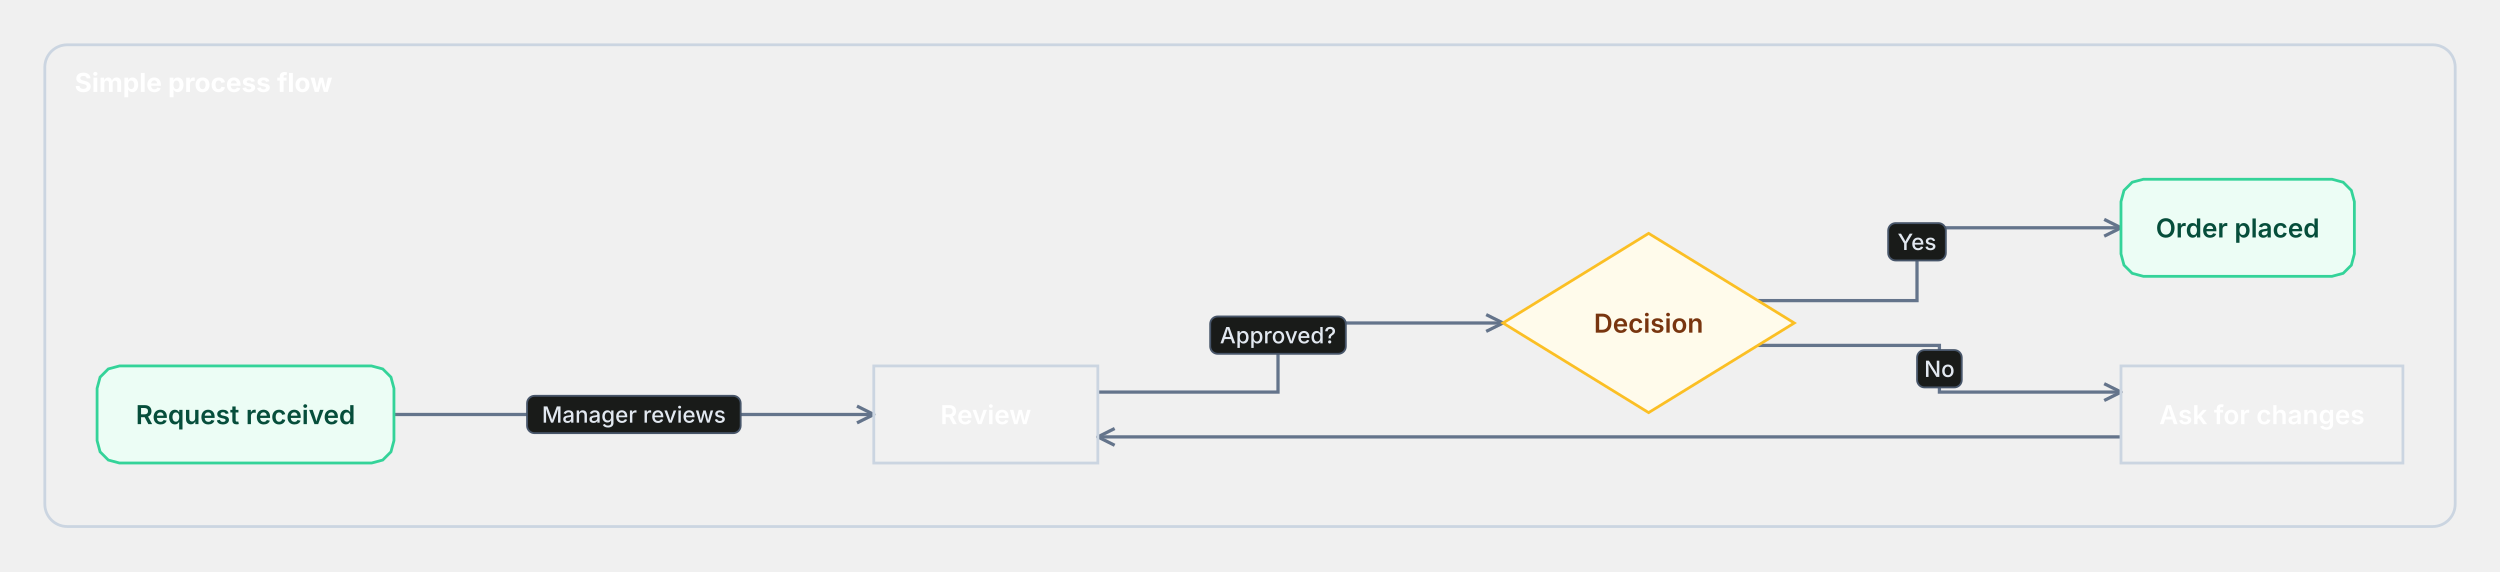
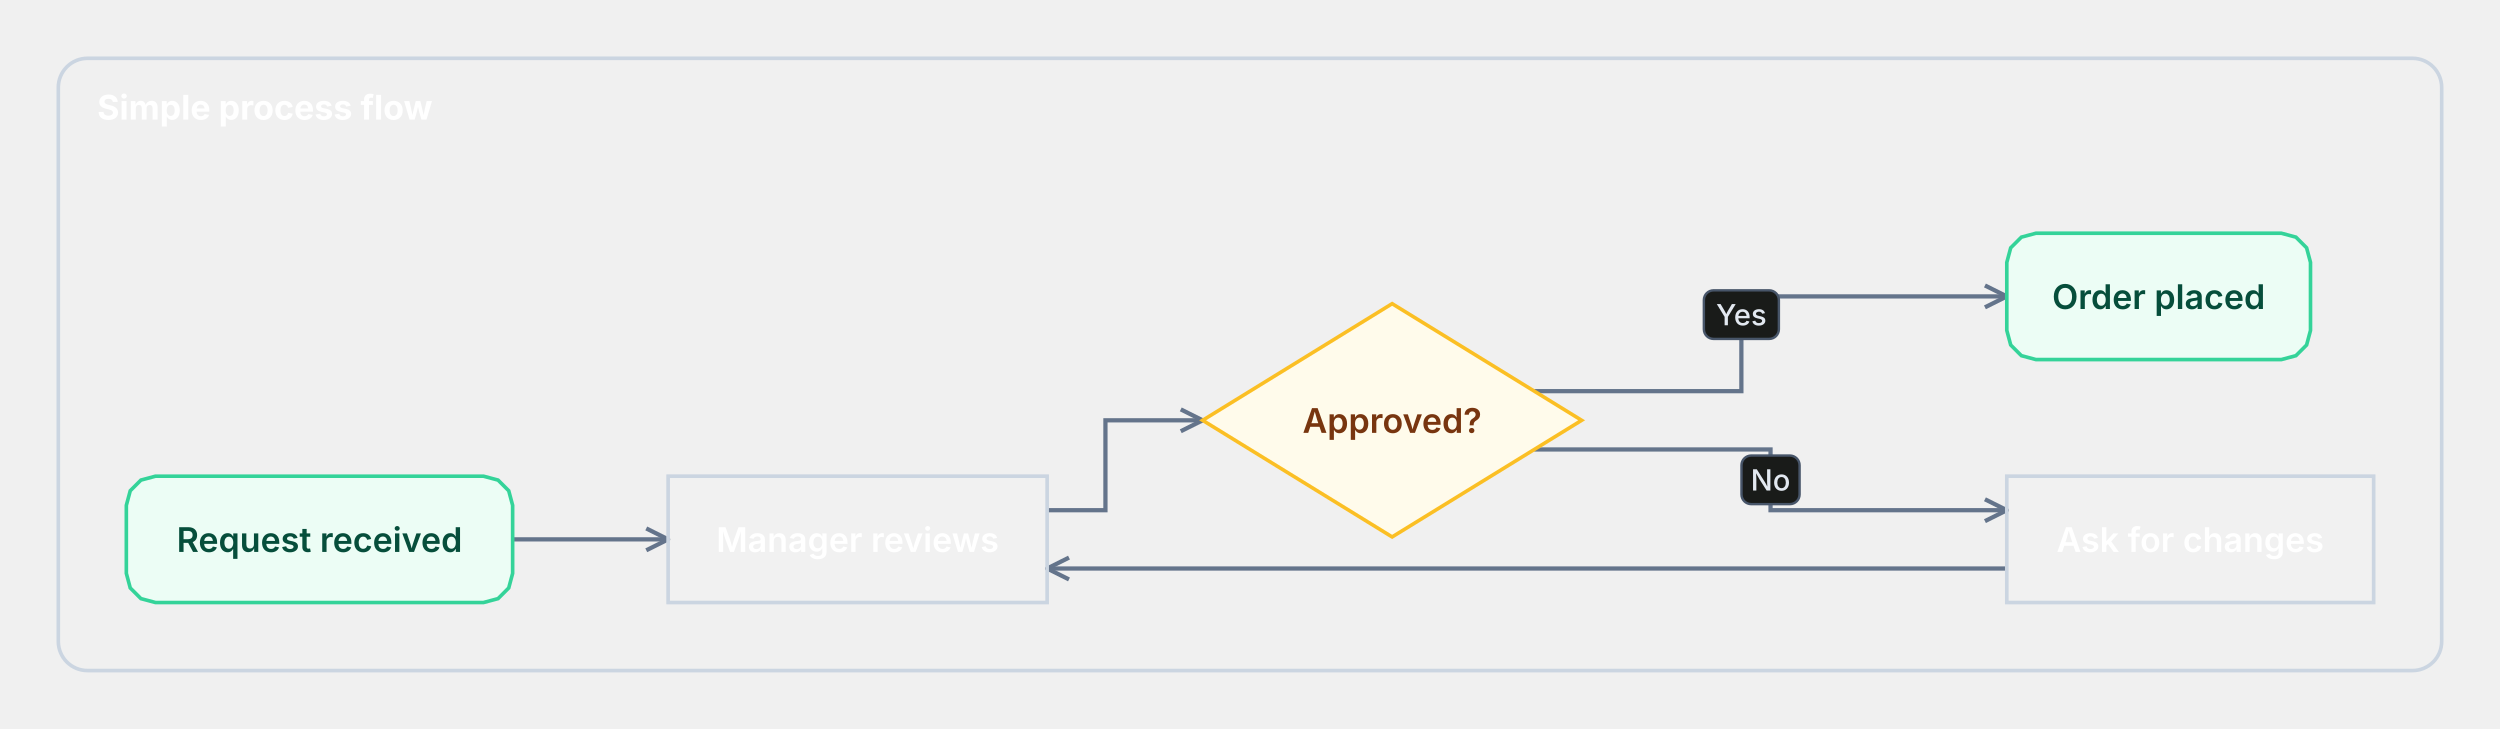
- <svg xmlns="http://www.w3.org/2000/svg" viewBox="-24 -24 1339 306" width="1339" height="306" data-openflowkit-document="template-simple-process" data-page="page-1" data-theme="dark" data-pixel-ratio="1">
-   <g data-node-id="dsl-1365sm0" transform="matrix(1 0 0 1 0 0)">
-     <rect x="0" y="0" width="1291" height="258" rx="12" fill="rgba(241,245,249,0.08)" stroke="#cbd5e1" stroke-width="1.5" />
+ <svg xmlns="http://www.w3.org/2000/svg" viewBox="-24 -24 1029 300" width="1029" height="300" data-openflowkit-document="template-simple-process" data-page="page-1" data-theme="dark" data-pixel-ratio="1">
+   <g data-node-id="dsl-228yzu" transform="matrix(1 0 0 1 0 0)">
+     <rect x="0" y="0" width="981" height="252" rx="12" fill="rgba(241,245,249,0.08)" stroke="#cbd5e1" stroke-width="1.5" />
    <g>
      <text x="16" y="20" text-anchor="start" dominant-baseline="middle" fill="#ffffff" font-family="Inter, ui-sans-serif, system-ui, sans-serif" font-size="14" font-weight="700">Simple process flow</text>
    </g>
  </g>
  <g data-connector-id="edge:request-&gt;review:1">
-     <path d="M187 198 L444 198" fill="none" stroke="#64748b" stroke-width="1.75" opacity="1" />
-     <rect x="258.3" y="188" width="114.4" height="20" rx="4" fill="#191b19" stroke="#475569" stroke-width="1" />
-     <text x="315.5" y="198" text-anchor="middle" dominant-baseline="middle" fill="#e2e8f0" font-family="Inter, ui-sans-serif, system-ui, sans-serif" font-size="12" font-weight="500">Manager reviews</text>
-     <path d="M435 202.5 L444 198 L435 193.5" fill="none" stroke="#64748b" stroke-width="1.75" opacity="1" stroke-linejoin="round" />
+     <path d="M187 198 L251 198" fill="none" stroke="#64748b" stroke-width="1.75" opacity="1" />
+     <path d="M242 202.5 L251 198 L242 193.5" fill="none" stroke="#64748b" stroke-width="1.75" opacity="1" stroke-linejoin="round" />
  </g>
  <g data-connector-id="edge:review-&gt;decision:1">
-     <path d="M564 186 L660.5 186 L660.5 149 L781 149" fill="none" stroke="#64748b" stroke-width="1.75" opacity="1" />
-     <rect x="624.18" y="145.5" width="72.64" height="20" rx="4" fill="#191b19" stroke="#475569" stroke-width="1" />
-     <text x="660.5" y="155.5" text-anchor="middle" dominant-baseline="middle" fill="#e2e8f0" font-family="Inter, ui-sans-serif, system-ui, sans-serif" font-size="12" font-weight="500">Approved?</text>
-     <path d="M772 153.5 L781 149 L772 144.5" fill="none" stroke="#64748b" stroke-width="1.75" opacity="1" stroke-linejoin="round" />
+     <path d="M407 186 L431 186 L431 149 L471 149" fill="none" stroke="#64748b" stroke-width="1.75" opacity="1" />
+     <path d="M462 153.5 L471 149 L462 144.5" fill="none" stroke="#64748b" stroke-width="1.75" opacity="1" stroke-linejoin="round" />
  </g>
  <g data-connector-id="edge:decision-&gt;done:1">
-     <path d="M917.5 137 L1002.75 137 L1002.75 98 L1112 98" fill="none" stroke="#64748b" stroke-width="1.75" opacity="1" />
-     <rect x="987.31" y="95.5" width="30.88" height="20" rx="4" fill="#191b19" stroke="#475569" stroke-width="1" />
-     <text x="1002.75" y="105.5" text-anchor="middle" dominant-baseline="middle" fill="#e2e8f0" font-family="Inter, ui-sans-serif, system-ui, sans-serif" font-size="12" font-weight="500">Yes</text>
-     <path d="M1103 102.5 L1112 98 L1103 93.5" fill="none" stroke="#64748b" stroke-width="1.75" opacity="1" stroke-linejoin="round" />
+     <path d="M607.5 137 L692.75 137 L692.75 98 L802 98" fill="none" stroke="#64748b" stroke-width="1.75" opacity="1" />
+     <rect x="677.31" y="95.5" width="30.88" height="20" rx="4" fill="#191b19" stroke="#475569" stroke-width="1" />
+     <text x="692.75" y="105.5" text-anchor="middle" dominant-baseline="middle" fill="#e2e8f0" font-family="Inter, ui-sans-serif, system-ui, sans-serif" font-size="12" font-weight="500">Yes</text>
+     <path d="M793 102.5 L802 98 L793 93.5" fill="none" stroke="#64748b" stroke-width="1.75" opacity="1" stroke-linejoin="round" />
  </g>
  <g data-connector-id="edge:decision-&gt;revise:1">
-     <path d="M917.5 161 L1014.75 161 L1014.75 186 L1112 186" fill="none" stroke="#64748b" stroke-width="1.75" opacity="1" />
-     <rect x="1002.79" y="163.5" width="23.92" height="20" rx="4" fill="#191b19" stroke="#475569" stroke-width="1" />
-     <text x="1014.75" y="173.5" text-anchor="middle" dominant-baseline="middle" fill="#e2e8f0" font-family="Inter, ui-sans-serif, system-ui, sans-serif" font-size="12" font-weight="500">No</text>
-     <path d="M1103 190.5 L1112 186 L1103 181.5" fill="none" stroke="#64748b" stroke-width="1.75" opacity="1" stroke-linejoin="round" />
+     <path d="M607.5 161 L704.75 161 L704.75 186 L802 186" fill="none" stroke="#64748b" stroke-width="1.75" opacity="1" />
+     <rect x="692.79" y="163.5" width="23.92" height="20" rx="4" fill="#191b19" stroke="#475569" stroke-width="1" />
+     <text x="704.75" y="173.5" text-anchor="middle" dominant-baseline="middle" fill="#e2e8f0" font-family="Inter, ui-sans-serif, system-ui, sans-serif" font-size="12" font-weight="500">No</text>
+     <path d="M793 190.5 L802 186 L793 181.5" fill="none" stroke="#64748b" stroke-width="1.75" opacity="1" stroke-linejoin="round" />
  </g>
  <g data-connector-id="edge:revise-&gt;review:1">
-     <path d="M1112 210 L564 210" fill="none" stroke="#64748b" stroke-width="1.75" opacity="1" />
-     <path d="M573 205.5 L564 210 L573 214.5" fill="none" stroke="#64748b" stroke-width="1.75" opacity="1" stroke-linejoin="round" />
+     <path d="M802 210 L407 210" fill="none" stroke="#64748b" stroke-width="1.75" opacity="1" />
+     <path d="M416 205.5 L407 210 L416 214.5" fill="none" stroke="#64748b" stroke-width="1.75" opacity="1" stroke-linejoin="round" />
+   </g>
+   <g data-node-id="review" transform="matrix(1 0 0 1 251 172)">
+     <rect x="0" y="0" width="156" height="52" fill="rgba(255,255,255,0.08)" stroke="#cbd5e1" stroke-width="1.5" />
+     <g>
+       <text x="78" y="26" text-anchor="middle" dominant-baseline="middle" fill="#ffffff" font-family="Inter, ui-sans-serif, system-ui, sans-serif" font-size="14" font-weight="600">Manager reviews</text>
+     </g>
+   </g>
+   <g data-node-id="decision" transform="matrix(1 0 0 1 471 101)">
+     <path d="M78 0 L156 48 L78 96 L0 48 Z" fill="#fffbeb" stroke="#fbbf24" stroke-width="1.5" />
+     <g>
+       <text x="78" y="48" text-anchor="middle" dominant-baseline="middle" fill="#78350f" font-family="Inter, ui-sans-serif, system-ui, sans-serif" font-size="14" font-weight="600">Approved?</text>
+     </g>
  </g>
  <g data-node-id="request" transform="matrix(1 0 0 1 28 172)">
    <path d="M147 0 L153 1.608 L157.392 6 L159 12 L159 40 L157.392 46 L153 50.392 L147 52 L12 52 L6 50.392 L1.608 46 L0 40 L0 12 L1.608 6 L6 1.608 L12 0 Z" fill="#ecfdf5" stroke="#34d399" stroke-width="1.5" />
    <g>
      <text x="79.5" y="26" text-anchor="middle" dominant-baseline="middle" fill="#064e3b" font-family="Inter, ui-sans-serif, system-ui, sans-serif" font-size="14" font-weight="600">Request received</text>
    </g>
  </g>
-   <g data-node-id="review" transform="matrix(1 0 0 1 444 172)">
-     <rect x="0" y="0" width="120" height="52" fill="rgba(255,255,255,0.08)" stroke="#cbd5e1" stroke-width="1.5" />
-     <g>
-       <text x="60" y="26" text-anchor="middle" dominant-baseline="middle" fill="#ffffff" font-family="Inter, ui-sans-serif, system-ui, sans-serif" font-size="14" font-weight="600">Review</text>
-     </g>
-   </g>
-   <g data-node-id="decision" transform="matrix(1 0 0 1 781 101)">
-     <path d="M78 0 L156 48 L78 96 L0 48 Z" fill="#fffbeb" stroke="#fbbf24" stroke-width="1.5" />
-     <g>
-       <text x="78" y="48" text-anchor="middle" dominant-baseline="middle" fill="#78350f" font-family="Inter, ui-sans-serif, system-ui, sans-serif" font-size="14" font-weight="600">Decision</text>
-     </g>
-   </g>
-   <g data-node-id="done" transform="matrix(1 0 0 1 1112 72)">
+   <g data-node-id="done" transform="matrix(1 0 0 1 802 72)">
    <path d="M113 0 L119 1.608 L123.392 6 L125 12 L125 40 L123.392 46 L119 50.392 L113 52 L12 52 L6 50.392 L1.608 46 L0 40 L0 12 L1.608 6 L6 1.608 L12 0 Z" fill="#ecfdf5" stroke="#34d399" stroke-width="1.5" />
    <g>
      <text x="62.5" y="26" text-anchor="middle" dominant-baseline="middle" fill="#064e3b" font-family="Inter, ui-sans-serif, system-ui, sans-serif" font-size="14" font-weight="600">Order placed</text>
    </g>
  </g>
-   <g data-node-id="revise" transform="matrix(1 0 0 1 1112 172)">
+   <g data-node-id="revise" transform="matrix(1 0 0 1 802 172)">
    <rect x="0" y="0" width="151" height="52" fill="rgba(255,255,255,0.08)" stroke="#cbd5e1" stroke-width="1.5" />
    <g>
      <text x="75.5" y="26" text-anchor="middle" dominant-baseline="middle" fill="#ffffff" font-family="Inter, ui-sans-serif, system-ui, sans-serif" font-size="14" font-weight="600">Ask for changes</text>
    </g>
  </g>
</svg>
